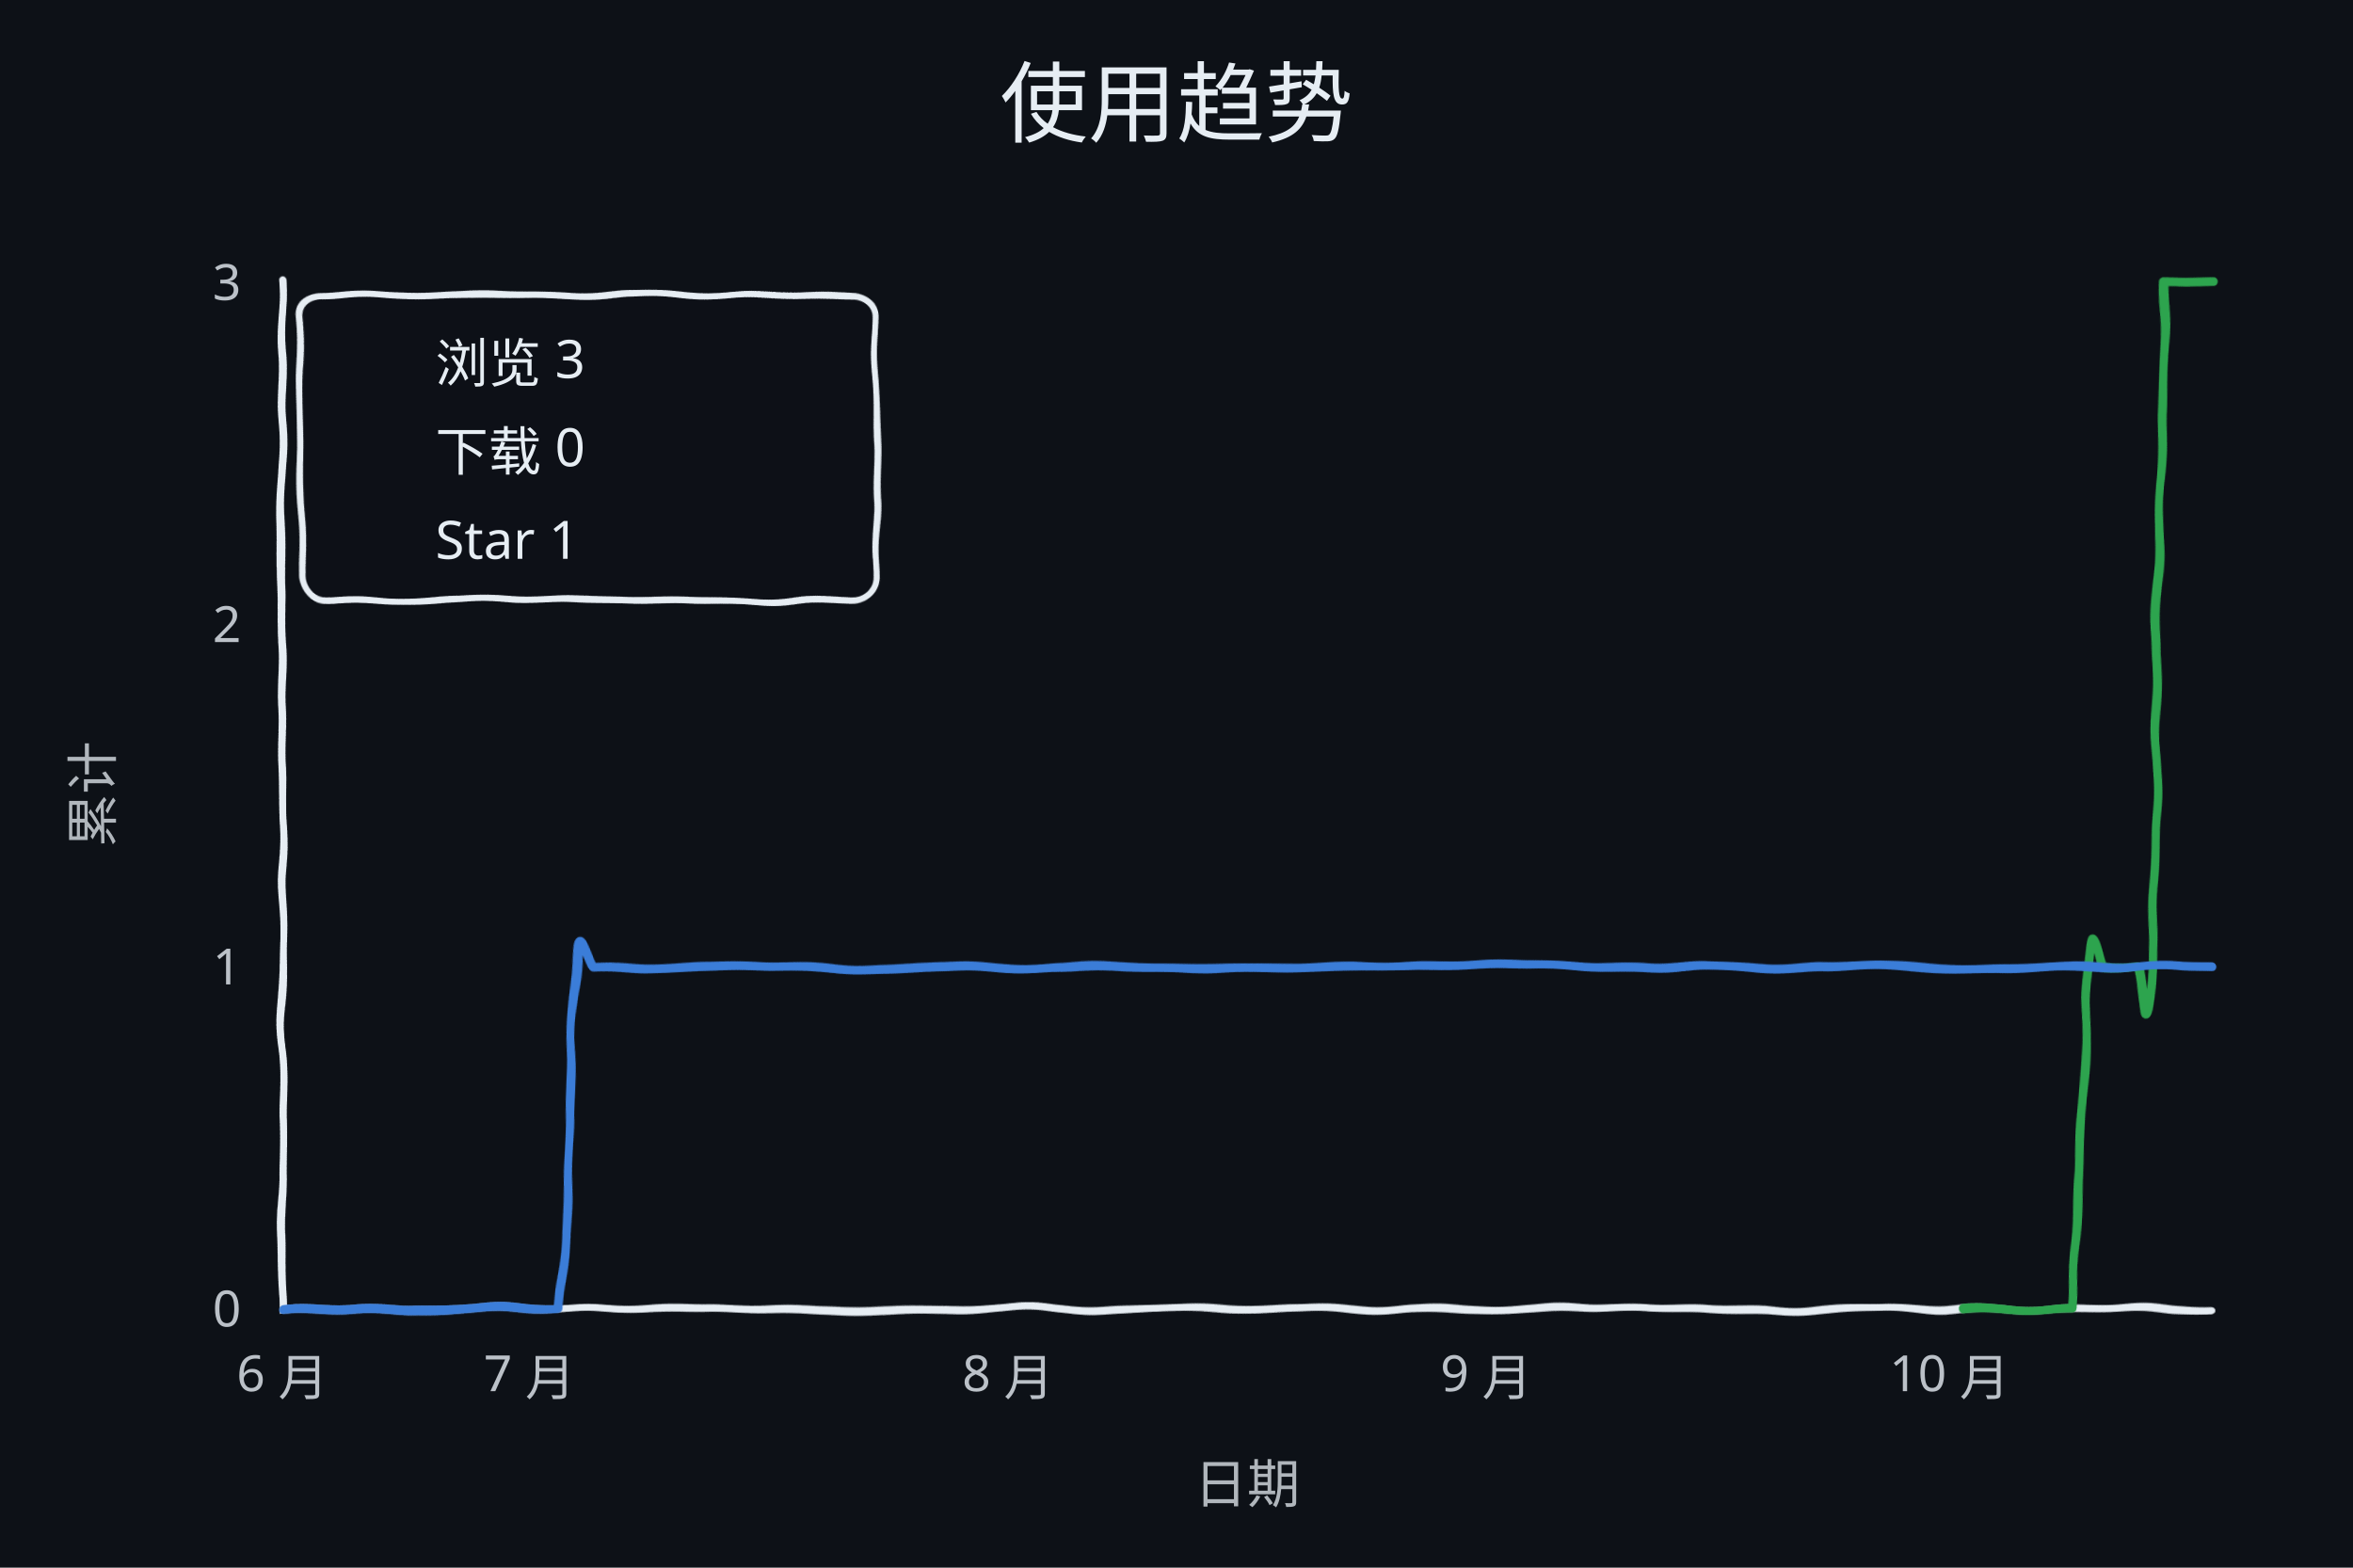
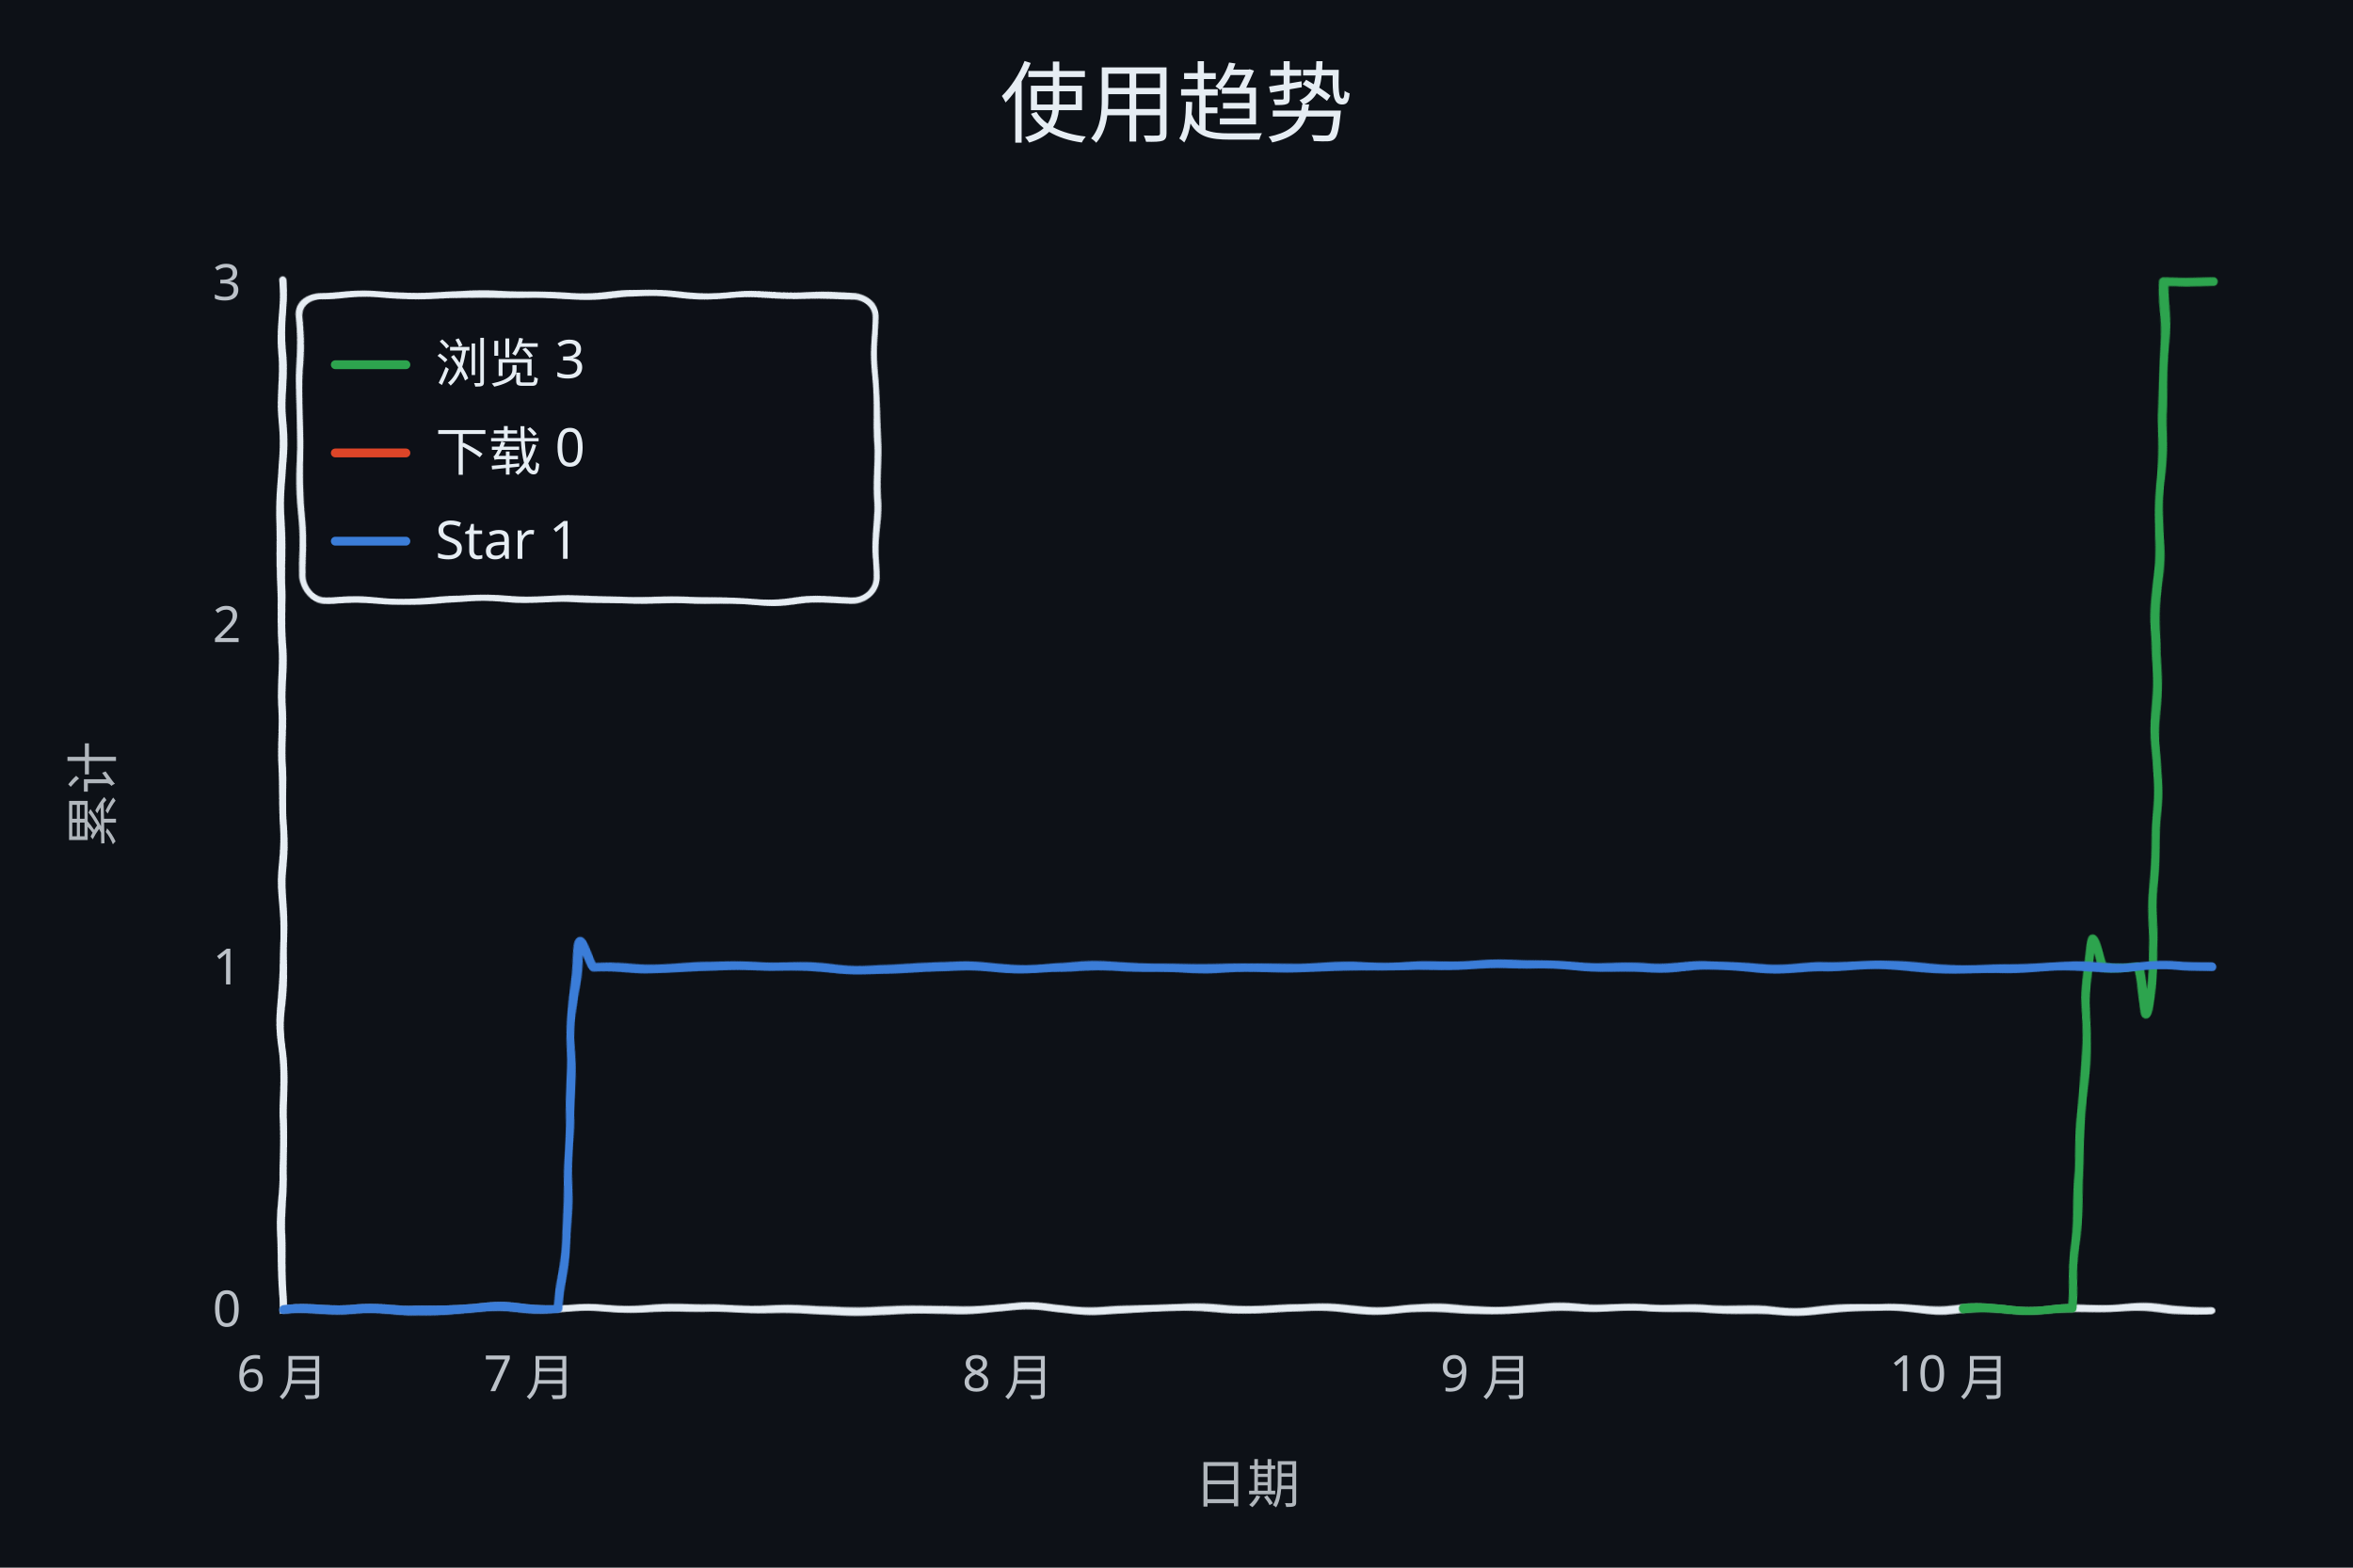
<svg xmlns="http://www.w3.org/2000/svg" width="800" height="533" viewBox="0 0 800 533" role="img" aria-label="使用趋势">
  <defs>
    <filter id="wobble" x="-15%" y="-15%" width="130%" height="130%">
      <feTurbulence baseFrequency=".05" result="noise" type="fractalNoise" />
      <feDisplacementMap in="SourceGraphic" in2="noise" scale="4" xChannelSelector="R" yChannelSelector="G" />
    </filter>
  </defs>
  <rect width="800" height="533" fill="#0d1117" />
  <g font-family="xkcd, 'Comic Sans MS', 'Chalkboard SE', 'Bradley Hand', 'Segoe Print', 'Noto Sans', sans-serif">
    <text x="400" y="46" text-anchor="middle" font-size="30" fill="#e6edf3">使用趋势</text>
    <line x1="96" y1="445.0" x2="752" y2="445.0" stroke="#e6edf3" stroke-opacity="0.28" stroke-width="1.4" filter="url(#wobble)" />
    <text x="82" y="451.0" text-anchor="end" font-size="17" fill="#e6edf3" fill-opacity="0.8">0</text>
    <line x1="96" y1="328.7" x2="752" y2="328.7" stroke="#e6edf3" stroke-opacity="0.12" stroke-width="1.4" filter="url(#wobble)" />
    <text x="82" y="334.7" text-anchor="end" font-size="17" fill="#e6edf3" fill-opacity="0.8">1</text>
    <line x1="96" y1="212.3" x2="752" y2="212.3" stroke="#e6edf3" stroke-opacity="0.12" stroke-width="1.4" filter="url(#wobble)" />
    <text x="82" y="218.3" text-anchor="end" font-size="17" fill="#e6edf3" fill-opacity="0.8">2</text>
    <line x1="96" y1="96.0" x2="752" y2="96.0" stroke="#e6edf3" stroke-opacity="0.12" stroke-width="1.4" filter="url(#wobble)" />
    <text x="82" y="102.0" text-anchor="end" font-size="17" fill="#e6edf3" fill-opacity="0.8">3</text>
    <path d="M 96 96 L 96 445 L 752 445" fill="none" stroke="#e6edf3" stroke-width="2.6" stroke-linecap="round" filter="url(#wobble)" />
    <text x="96.0" y="473" text-anchor="middle" font-size="17" fill="#e6edf3" fill-opacity="0.8">6 月</text>
    <text x="180.0" y="473" text-anchor="middle" font-size="17" fill="#e6edf3" fill-opacity="0.8">7 月</text>
    <text x="342.7" y="473" text-anchor="middle" font-size="17" fill="#e6edf3" fill-opacity="0.8">8 月</text>
    <text x="505.3" y="473" text-anchor="middle" font-size="17" fill="#e6edf3" fill-opacity="0.8">9 月</text>
    <text x="662.8" y="473" text-anchor="middle" font-size="17" fill="#e6edf3" fill-opacity="0.8">10 月</text>
    <text x="424" y="511" text-anchor="middle" font-size="18" fill="#e6edf3" fill-opacity="0.75">日期</text>
    <text x="38" y="270" text-anchor="middle" font-size="18" fill="#e6edf3" fill-opacity="0.75" transform="rotate(-90 38 270)">累计</text>
    <path d="M 668.0 445.0 C 668.9 445.0 671.5 445.0 673.3 445.0 C 675.0 445.0 676.8 445.0 678.5 445.0 C 680.3 445.0 682.0 445.0 683.8 445.0 C 685.5 445.0 687.3 445.0 689.0 445.0 C 690.8 445.0 692.5 445.0 694.3 445.0 C 696.0 445.0 697.8 445.0 699.5 445.0 C 701.3 445.0 703.0 445.0 704.8 445.0 C 706.5 425.6 708.3 348.1 710.0 328.7 C 711.8 309.3 713.5 328.7 715.3 328.7 C 717.0 328.7 718.8 328.7 720.5 328.7 C 722.3 328.7 724.0 328.7 725.8 328.7 C 727.5 328.7 729.3 367.4 731.0 328.7 C 732.8 289.9 734.5 134.8 736.3 96.0 C 738.0 96.0 739.8 96.0 741.5 96.0 C 743.3 96.0 745.0 96.0 746.8 96.0 C 748.5 96.0 751.1 96.0 752.0 96.0" fill="none" stroke="#2da44e" stroke-width="3" stroke-linecap="round" stroke-linejoin="round" filter="url(#wobble)" />
    <path d="M 96.0 445.0 C 96.9 445.0 99.5 445.0 101.2 445.0 C 103.0 445.0 104.7 445.0 106.5 445.0 C 108.2 445.0 110.0 445.0 111.7 445.0 C 113.5 445.0 115.2 445.0 117.0 445.0 C 118.7 445.0 120.5 445.0 122.2 445.0 C 124.0 445.0 125.7 445.0 127.5 445.0 C 129.2 445.0 131.0 445.0 132.7 445.0 C 134.5 445.0 136.2 445.0 138.0 445.0 C 139.7 445.0 141.5 445.0 143.2 445.0 C 145.0 445.0 146.7 445.0 148.5 445.0 C 150.2 445.0 152.0 445.0 153.7 445.0 C 155.5 445.0 157.2 445.0 159.0 445.0 C 160.7 445.0 162.5 445.0 164.2 445.0 C 166.0 445.0 167.7 445.0 169.5 445.0 C 171.2 445.0 173.0 445.0 174.7 445.0 C 176.5 445.0 178.2 445.0 180.0 445.0 C 181.7 445.0 183.5 445.0 185.2 445.0 C 187.0 445.0 188.7 445.0 190.5 445.0 C 192.2 425.6 194.0 348.1 195.7 328.7 C 197.5 309.3 199.2 328.7 201.0 328.7 C 202.7 328.7 204.5 328.7 206.2 328.7 C 208.0 328.7 209.7 328.7 211.5 328.7 C 213.2 328.7 215.0 328.7 216.7 328.7 C 218.5 328.7 220.2 328.7 222.0 328.7 C 223.7 328.7 225.5 328.7 227.2 328.7 C 228.9 328.7 230.7 328.7 232.4 328.7 C 234.2 328.7 235.9 328.7 237.7 328.7 C 239.4 328.7 241.2 328.7 242.9 328.7 C 244.7 328.7 246.4 328.7 248.2 328.7 C 249.9 328.7 251.7 328.7 253.4 328.7 C 255.2 328.7 256.9 328.7 258.7 328.7 C 260.4 328.7 262.2 328.7 263.9 328.7 C 265.7 328.7 267.4 328.7 269.2 328.7 C 270.9 328.7 272.7 328.7 274.4 328.7 C 276.2 328.7 277.9 328.7 279.7 328.7 C 281.4 328.7 283.2 328.7 284.9 328.7 C 286.7 328.7 288.4 328.7 290.2 328.7 C 291.9 328.7 293.7 328.7 295.4 328.7 C 297.2 328.7 298.9 328.7 300.7 328.7 C 302.4 328.7 304.2 328.7 305.9 328.7 C 307.7 328.7 309.4 328.7 311.2 328.7 C 312.9 328.7 314.7 328.7 316.4 328.7 C 318.2 328.7 319.9 328.7 321.7 328.7 C 323.4 328.7 325.2 328.7 326.9 328.7 C 328.7 328.7 330.4 328.7 332.2 328.7 C 333.9 328.7 335.7 328.7 337.4 328.7 C 339.2 328.7 340.9 328.7 342.7 328.7 C 344.4 328.7 346.2 328.7 347.9 328.7 C 349.7 328.7 351.4 328.7 353.2 328.7 C 354.9 328.7 356.7 328.7 358.4 328.7 C 360.1 328.7 361.9 328.7 363.6 328.7 C 365.4 328.7 367.1 328.7 368.9 328.7 C 370.6 328.7 372.4 328.7 374.1 328.7 C 375.9 328.7 377.6 328.7 379.4 328.7 C 381.1 328.7 382.9 328.7 384.6 328.7 C 386.4 328.7 388.1 328.7 389.9 328.7 C 391.6 328.7 393.4 328.7 395.1 328.7 C 396.9 328.7 398.6 328.7 400.4 328.7 C 402.1 328.7 403.9 328.7 405.6 328.7 C 407.4 328.7 409.1 328.7 410.9 328.7 C 412.6 328.7 414.4 328.7 416.1 328.7 C 417.9 328.7 419.6 328.7 421.4 328.7 C 423.1 328.7 424.9 328.7 426.6 328.7 C 428.4 328.7 430.1 328.7 431.9 328.7 C 433.6 328.7 435.4 328.7 437.1 328.7 C 438.9 328.7 440.6 328.7 442.4 328.7 C 444.1 328.7 445.9 328.7 447.6 328.7 C 449.4 328.7 451.1 328.7 452.9 328.7 C 454.6 328.7 456.4 328.7 458.1 328.7 C 459.9 328.7 461.6 328.7 463.4 328.7 C 465.1 328.7 466.9 328.7 468.6 328.7 C 470.4 328.7 472.1 328.7 473.9 328.7 C 475.6 328.7 477.4 328.7 479.1 328.7 C 480.9 328.7 482.6 328.7 484.4 328.7 C 486.1 328.7 487.9 328.7 489.6 328.7 C 491.3 328.7 493.1 328.7 494.8 328.7 C 496.6 328.7 498.3 328.7 500.1 328.7 C 501.8 328.7 503.6 328.7 505.3 328.7 C 507.1 328.7 508.8 328.7 510.6 328.7 C 512.3 328.7 514.1 328.7 515.8 328.7 C 517.6 328.7 519.3 328.7 521.1 328.7 C 522.8 328.7 524.6 328.7 526.3 328.7 C 528.1 328.7 529.8 328.7 531.6 328.7 C 533.3 328.7 535.1 328.7 536.8 328.7 C 538.6 328.7 540.3 328.7 542.1 328.7 C 543.8 328.7 545.6 328.7 547.3 328.7 C 549.1 328.7 550.8 328.7 552.6 328.7 C 554.3 328.7 556.1 328.7 557.8 328.7 C 559.6 328.7 561.3 328.7 563.1 328.7 C 564.8 328.7 566.6 328.7 568.3 328.7 C 570.1 328.7 571.8 328.7 573.6 328.7 C 575.3 328.7 577.1 328.7 578.8 328.7 C 580.6 328.7 582.3 328.7 584.1 328.7 C 585.8 328.7 587.6 328.7 589.3 328.7 C 591.1 328.7 592.8 328.7 594.6 328.7 C 596.3 328.7 598.1 328.7 599.8 328.7 C 601.6 328.7 603.3 328.7 605.1 328.7 C 606.8 328.7 608.6 328.7 610.3 328.7 C 612.1 328.7 613.8 328.7 615.6 328.7 C 617.3 328.7 619.1 328.7 620.8 328.7 C 622.5 328.7 624.3 328.7 626.0 328.7 C 627.8 328.7 629.5 328.7 631.3 328.7 C 633.0 328.7 634.8 328.7 636.5 328.7 C 638.3 328.7 640.0 328.7 641.8 328.7 C 643.5 328.7 645.3 328.7 647.0 328.7 C 648.8 328.7 650.5 328.7 652.3 328.7 C 654.0 328.7 655.8 328.7 657.5 328.7 C 659.3 328.7 661.0 328.7 662.8 328.7 C 664.5 328.7 666.3 328.7 668.0 328.7 C 669.8 328.7 671.5 328.7 673.3 328.7 C 675.0 328.7 676.8 328.7 678.5 328.7 C 680.3 328.7 682.0 328.7 683.8 328.7 C 685.5 328.7 687.3 328.7 689.0 328.7 C 690.8 328.7 692.5 328.7 694.3 328.7 C 696.0 328.7 697.8 328.7 699.5 328.7 C 701.3 328.7 703.0 328.7 704.8 328.7 C 706.5 328.7 708.3 328.7 710.0 328.7 C 711.8 328.7 713.5 328.7 715.3 328.7 C 717.0 328.7 718.8 328.7 720.5 328.7 C 722.3 328.7 724.0 328.7 725.8 328.7 C 727.5 328.7 729.3 328.7 731.0 328.7 C 732.8 328.7 734.5 328.7 736.3 328.7 C 738.0 328.7 739.8 328.7 741.5 328.7 C 743.3 328.7 745.0 328.7 746.8 328.7 C 748.5 328.7 751.1 328.7 752.0 328.7" fill="none" stroke="#3b7dd8" stroke-width="3" stroke-linecap="round" stroke-linejoin="round" filter="url(#wobble)" />
    <g transform="translate(114,130)" font-size="18" fill="#e6edf3">
      <rect x="-12" y="-30" width="196" height="104" rx="8" fill="#0d1117" fill-opacity="0.92" stroke="#e6edf3" stroke-width="2.2" filter="url(#wobble)" />
-       <line x1="0" y1="-6" x2="24" y2="-6" stroke="#2da44e" stroke-width="3" stroke-linecap="round" filter="url(#wobble)" />
+       <line x1="0" y1="-6" x2="24" y2="-6" stroke="#2da44e" stroke-width="3" stroke-linecap="round" />
      <text x="34" y="0">浏览 3</text>
-       <line x1="0" y1="24" x2="24" y2="24" stroke="#dd4528" stroke-width="3" stroke-linecap="round" filter="url(#wobble)" />
+       <line x1="0" y1="24" x2="24" y2="24" stroke="#dd4528" stroke-width="3" stroke-linecap="round" />
      <text x="34" y="30">下载 0</text>
-       <line x1="0" y1="54" x2="24" y2="54" stroke="#3b7dd8" stroke-width="3" stroke-linecap="round" filter="url(#wobble)" />
+       <line x1="0" y1="54" x2="24" y2="54" stroke="#3b7dd8" stroke-width="3" stroke-linecap="round" />
      <text x="34" y="60">Star 1</text>
    </g>
  </g>
</svg>
